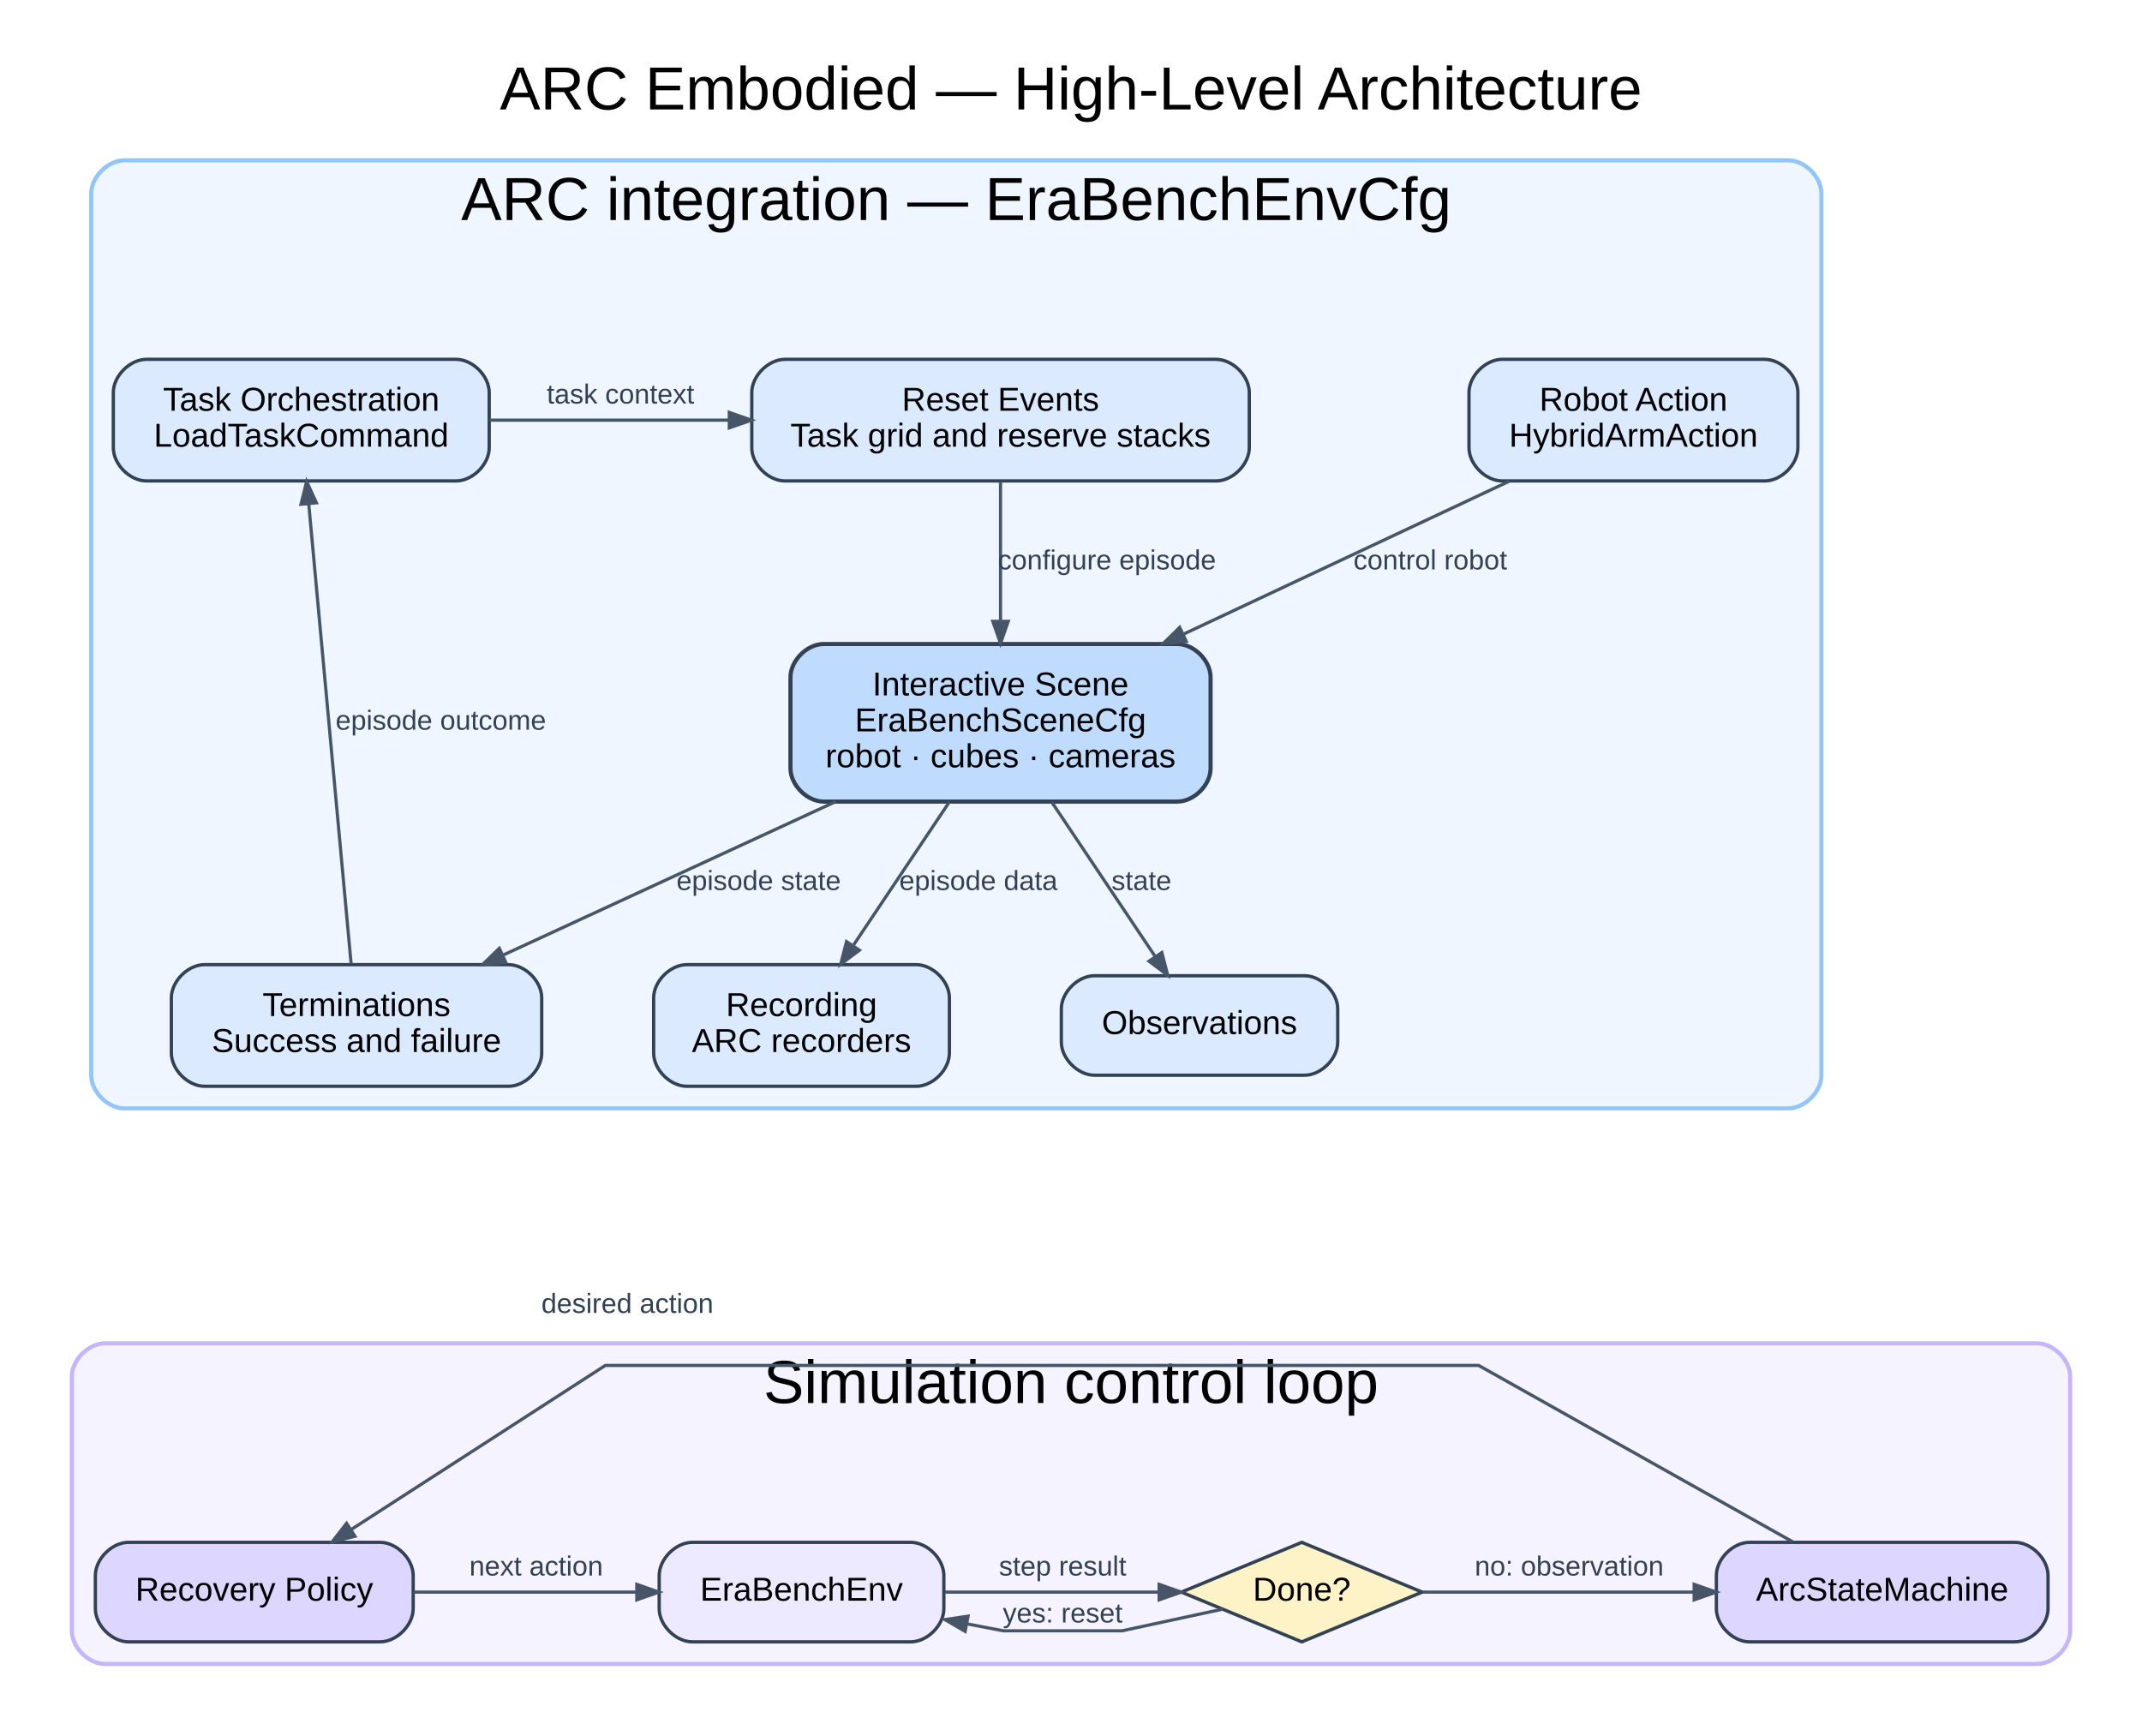
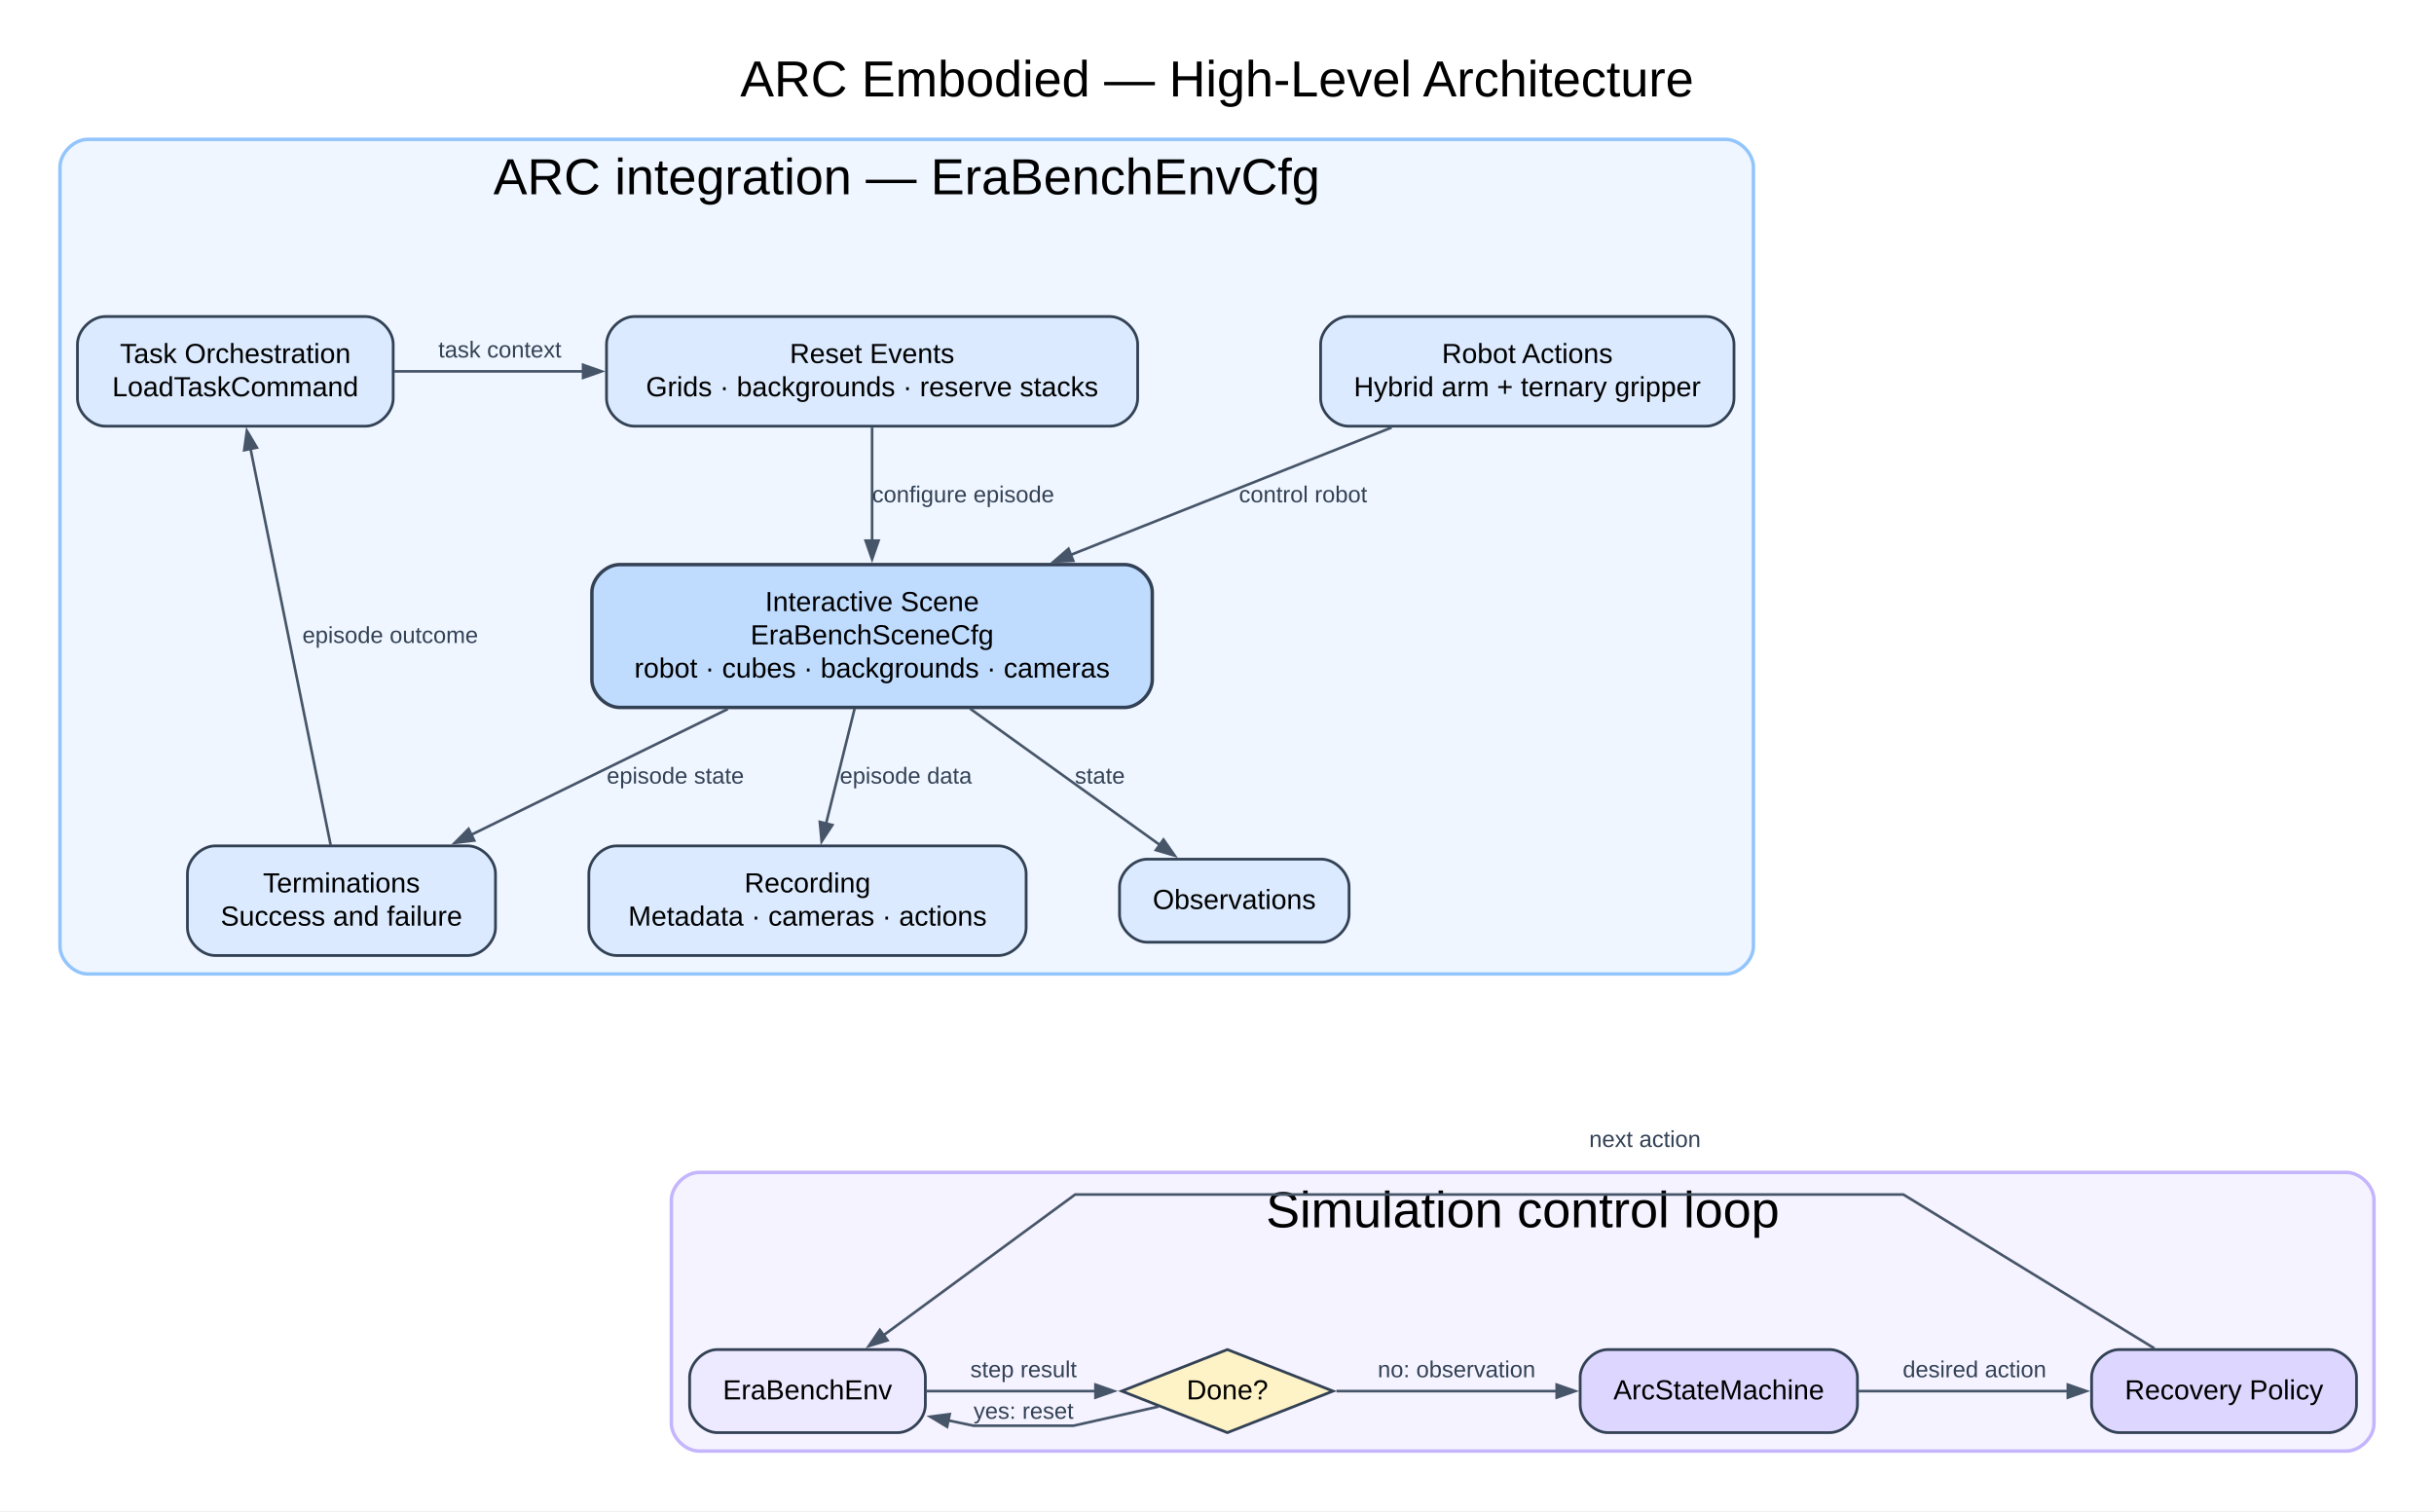
- <svg xmlns="http://www.w3.org/2000/svg" width="775pt" height="628pt" viewBox="0.00 0.00 775.00 628.00">
-   <g id="graph0" class="graph" transform="scale(1 1) rotate(0) translate(18 610)">
-     <polygon fill="white" stroke="transparent" points="-18,18 -18,-610 757,-610 757,18 -18,18" />
-     <text text-anchor="middle" x="369.5" y="-570.4" font-family="Arial" font-size="22.00">ARC Embodied — High-Level Architecture</text>
+ <svg xmlns="http://www.w3.org/2000/svg" width="1055pt" height="655pt" viewBox="0.00 0.00 1055.00 655.00">
+   <g id="graph0" class="graph" transform="scale(1 1) rotate(0) translate(18 636.96)">
+     <polygon fill="white" stroke="none" points="-18,18 -18,-636.96 1037,-636.96 1037,18 -18,18" />
+     <text xml:space="preserve" text-anchor="middle" x="509.5" y="-595.16" font-family="Arial" font-size="22.00">ARC Embodied — High-Level Architecture</text>
    <g id="clust1" class="cluster">
-       <path fill="#eff6ff" stroke="#93c5fd" stroke-width="1.5" d="M27,-209C27,-209 629,-209 629,-209 635,-209 641,-215 641,-221 641,-221 641,-540 641,-540 641,-546 635,-552 629,-552 629,-552 27,-552 27,-552 21,-552 15,-546 15,-540 15,-540 15,-221 15,-221 15,-215 21,-209 27,-209" />
-       <text text-anchor="middle" x="328" y="-530.4" font-family="Arial" font-size="22.00">ARC integration — EraBenchEnvCfg</text>
+       <path fill="#eff6ff" stroke="#93c5fd" stroke-width="1.5" d="M20,-214.8C20,-214.8 730,-214.8 730,-214.8 736,-214.8 742,-220.8 742,-226.8 742,-226.8 742,-564.56 742,-564.56 742,-570.56 736,-576.56 730,-576.56 730,-576.56 20,-576.56 20,-576.56 14,-576.56 8,-570.56 8,-564.56 8,-564.56 8,-226.8 8,-226.8 8,-220.8 14,-214.8 20,-214.8" />
+       <text xml:space="preserve" text-anchor="middle" x="375" y="-552.76" font-family="Arial" font-size="22.00">ARC integration — EraBenchEnvCfg</text>
    </g>
    <g id="clust4" class="cluster">
-       <path fill="#f5f3ff" stroke="#c4b5fd" stroke-width="1.5" d="M20,-8C20,-8 719,-8 719,-8 725,-8 731,-14 731,-20 731,-20 731,-112 731,-112 731,-118 725,-124 719,-124 719,-124 20,-124 20,-124 14,-124 8,-118 8,-112 8,-112 8,-20 8,-20 8,-14 14,-8 20,-8" />
-       <text text-anchor="middle" x="369.5" y="-102.4" font-family="Arial" font-size="22.00">Simulation control loop</text>
+       <path fill="#f5f3ff" stroke="#c4b5fd" stroke-width="1.5" d="M285,-8C285,-8 999,-8 999,-8 1005,-8 1011,-14 1011,-20 1011,-20 1011,-116.8 1011,-116.8 1011,-122.8 1005,-128.8 999,-128.8 999,-128.8 285,-128.8 285,-128.8 279,-128.8 273,-122.8 273,-116.8 273,-116.8 273,-20 273,-20 273,-14 279,-8 285,-8" />
+       <text xml:space="preserve" text-anchor="middle" x="642" y="-105" font-family="Arial" font-size="22.00">Simulation control loop</text>
    </g>
    <g id="node1" class="node">
-       <path fill="#dbeafe" stroke="#334155" stroke-width="1.2" d="M620.5,-480C620.5,-480 525.5,-480 525.5,-480 519.5,-480 513.5,-474 513.5,-468 513.5,-468 513.5,-448 513.5,-448 513.5,-442 519.5,-436 525.5,-436 525.5,-436 620.5,-436 620.5,-436 626.5,-436 632.5,-442 632.5,-448 632.5,-448 632.5,-468 632.5,-468 632.5,-474 626.5,-480 620.5,-480" />
-       <text text-anchor="middle" x="573" y="-461.4" font-family="Arial" font-size="12.00">Robot Action</text>
-       <text text-anchor="middle" x="573" y="-448.4" font-family="Arial" font-size="12.00">HybridArmAction</text>
+       <path fill="#dbeafe" stroke="#334155" stroke-width="1.2" d="M721.59,-499.76C721.59,-499.76 566.41,-499.76 566.41,-499.76 560.41,-499.76 554.41,-493.76 554.41,-487.76 554.41,-487.76 554.41,-464.24 554.41,-464.24 554.41,-458.24 560.41,-452.24 566.41,-452.24 566.41,-452.24 721.59,-452.24 721.59,-452.24 727.59,-452.24 733.59,-458.24 733.59,-464.24 733.59,-464.24 733.59,-487.76 733.59,-487.76 733.59,-493.76 727.59,-499.76 721.59,-499.76" />
+       <text xml:space="preserve" text-anchor="middle" x="644" y="-479.6" font-family="Arial" font-size="12.00">Robot Actions</text>
+       <text xml:space="preserve" text-anchor="middle" x="644" y="-465.2" font-family="Arial" font-size="12.00">Hybrid arm + ternary gripper</text>
    </g>
    <g id="node7" class="node">
-       <path fill="#bfdbfe" stroke="#334155" stroke-width="1.5" d="M408,-377C408,-377 280,-377 280,-377 274,-377 268,-371 268,-365 268,-365 268,-332 268,-332 268,-326 274,-320 280,-320 280,-320 408,-320 408,-320 414,-320 420,-326 420,-332 420,-332 420,-365 420,-365 420,-371 414,-377 408,-377" />
-       <text text-anchor="middle" x="344" y="-358.4" font-family="Arial" font-size="12.00">Interactive Scene</text>
-       <text text-anchor="middle" x="344" y="-345.4" font-family="Arial" font-size="12.00">EraBenchSceneCfg</text>
-       <text text-anchor="middle" x="344" y="-332.4" font-family="Arial" font-size="12.00">robot · cubes · cameras</text>
+       <path fill="#bfdbfe" stroke="#334155" stroke-width="1.5" d="M469.45,-392.24C469.45,-392.24 250.55,-392.24 250.55,-392.24 244.55,-392.24 238.55,-386.24 238.55,-380.24 238.55,-380.24 238.55,-342.32 238.55,-342.32 238.55,-336.32 244.55,-330.32 250.55,-330.32 250.55,-330.32 469.45,-330.32 469.45,-330.32 475.45,-330.32 481.45,-336.32 481.45,-342.32 481.45,-342.32 481.45,-380.24 481.45,-380.24 481.45,-386.24 475.45,-392.24 469.45,-392.24" />
+       <text xml:space="preserve" text-anchor="middle" x="360" y="-372.08" font-family="Arial" font-size="12.00">Interactive Scene</text>
+       <text xml:space="preserve" text-anchor="middle" x="360" y="-357.68" font-family="Arial" font-size="12.00">EraBenchSceneCfg</text>
+       <text xml:space="preserve" text-anchor="middle" x="360" y="-343.28" font-family="Arial" font-size="12.00">robot · cubes · backgrounds · cameras</text>
    </g>
    <g id="edge4" class="edge">
-       <path fill="none" stroke="#475569" stroke-width="1.15" d="M528.03,-435.89C494.45,-420.13 448.03,-398.33 410.21,-380.58" />
-       <polygon fill="#475569" stroke="#475569" stroke-width="1.15" points="411.2,-377.95 402.76,-377.09 408.82,-383.02 411.2,-377.95" />
-       <text text-anchor="middle" x="499.5" y="-404" font-family="Arial" font-size="10.00" fill="#334155">control robot</text>
+       <path fill="none" stroke="#475569" stroke-width="1.15" d="M585.16,-451.64C544.94,-435.68 491,-414.27 445.99,-396.41" />
+       <polygon fill="#475569" stroke="#475569" stroke-width="1.15" points="447.2,-393.88 438.73,-393.53 445.13,-399.08 447.2,-393.88" />
+       <text xml:space="preserve" text-anchor="middle" x="546.8" y="-419.24" font-family="Arial" font-size="10.00" fill="#334155">control robot</text>
    </g>
    <g id="node2" class="node">
-       <path fill="#dbeafe" stroke="#334155" stroke-width="1.2" d="M147,-480C147,-480 35,-480 35,-480 29,-480 23,-474 23,-468 23,-468 23,-448 23,-448 23,-442 29,-436 35,-436 35,-436 147,-436 147,-436 153,-436 159,-442 159,-448 159,-448 159,-468 159,-468 159,-474 153,-480 147,-480" />
-       <text text-anchor="middle" x="91" y="-461.4" font-family="Arial" font-size="12.00">Task Orchestration</text>
-       <text text-anchor="middle" x="91" y="-448.4" font-family="Arial" font-size="12.00">LoadTaskCommand</text>
+       <path fill="#dbeafe" stroke="#334155" stroke-width="1.2" d="M140.43,-499.76C140.43,-499.76 27.57,-499.76 27.57,-499.76 21.57,-499.76 15.57,-493.76 15.57,-487.76 15.57,-487.76 15.57,-464.24 15.57,-464.24 15.57,-458.24 21.57,-452.24 27.57,-452.24 27.57,-452.24 140.43,-452.24 140.43,-452.24 146.43,-452.24 152.43,-458.24 152.43,-464.24 152.43,-464.24 152.43,-487.76 152.43,-487.76 152.43,-493.76 146.43,-499.76 140.43,-499.76" />
+       <text xml:space="preserve" text-anchor="middle" x="84" y="-479.6" font-family="Arial" font-size="12.00">Task Orchestration</text>
+       <text xml:space="preserve" text-anchor="middle" x="84" y="-465.2" font-family="Arial" font-size="12.00">LoadTaskCommand</text>
    </g>
    <g id="node3" class="node">
-       <path fill="#dbeafe" stroke="#334155" stroke-width="1.2" d="M422,-480C422,-480 266,-480 266,-480 260,-480 254,-474 254,-468 254,-468 254,-448 254,-448 254,-442 260,-436 266,-436 266,-436 422,-436 422,-436 428,-436 434,-442 434,-448 434,-448 434,-468 434,-468 434,-474 428,-480 422,-480" />
-       <text text-anchor="middle" x="344" y="-461.4" font-family="Arial" font-size="12.00">Reset Events</text>
-       <text text-anchor="middle" x="344" y="-448.4" font-family="Arial" font-size="12.00">Task grid and reserve stacks</text>
+       <path fill="#dbeafe" stroke="#334155" stroke-width="1.2" d="M463.11,-499.76C463.11,-499.76 256.89,-499.76 256.89,-499.76 250.89,-499.76 244.89,-493.76 244.89,-487.76 244.89,-487.76 244.89,-464.24 244.89,-464.24 244.89,-458.24 250.89,-452.24 256.89,-452.24 256.89,-452.24 463.11,-452.24 463.11,-452.24 469.11,-452.24 475.11,-458.24 475.11,-464.24 475.11,-464.24 475.11,-487.76 475.11,-487.76 475.11,-493.76 469.11,-499.76 463.11,-499.76" />
+       <text xml:space="preserve" text-anchor="middle" x="360" y="-479.6" font-family="Arial" font-size="12.00">Reset Events</text>
+       <text xml:space="preserve" text-anchor="middle" x="360" y="-465.2" font-family="Arial" font-size="12.00">Grids · backgrounds · reserve stacks</text>
    </g>
    <g id="edge1" class="edge">
-       <path fill="none" stroke="#475569" stroke-width="1.15" d="M159.13,-458C185.75,-458 216.79,-458 245.75,-458" />
-       <polygon fill="#475569" stroke="#475569" stroke-width="1.15" points="245.86,-460.8 253.86,-458 245.86,-455.2 245.86,-460.8" />
-       <text text-anchor="middle" x="206.5" y="-464" font-family="Arial" font-size="10.00" fill="#334155">task context</text>
+       <path fill="none" stroke="#475569" stroke-width="1.15" d="M152.93,-476C177.82,-476 206.75,-476 234.95,-476" />
+       <polygon fill="#475569" stroke="#475569" stroke-width="1.15" points="234.74,-478.8 242.74,-476 234.74,-473.2 234.74,-478.8" />
+       <text xml:space="preserve" text-anchor="middle" x="198.66" y="-482" font-family="Arial" font-size="10.00" fill="#334155">task context</text>
    </g>
    <g id="edge3" class="edge">
-       <path fill="none" stroke="#475569" stroke-width="1.15" d="M344,-435.76C344,-421.48 344,-402.31 344,-385.66" />
-       <polygon fill="#475569" stroke="#475569" stroke-width="1.15" points="346.8,-385.22 344,-377.22 341.2,-385.22 346.8,-385.22" />
-       <text text-anchor="middle" x="382.5" y="-404" font-family="Arial" font-size="10.00" fill="#334155">configure episode</text>
+       <path fill="none" stroke="#475569" stroke-width="1.15" d="M360,-451.64C360,-437.41 360,-418.85 360,-402.33" />
+       <polygon fill="#475569" stroke="#475569" stroke-width="1.15" points="362.8,-402.63 360,-394.63 357.2,-402.63 362.8,-402.63" />
+       <text xml:space="preserve" text-anchor="middle" x="399.47" y="-419.24" font-family="Arial" font-size="10.00" fill="#334155">configure episode</text>
    </g>
    <g id="node4" class="node">
-       <path fill="#dbeafe" stroke="#334155" stroke-width="1.2" d="M454,-257C454,-257 378,-257 378,-257 372,-257 366,-251 366,-245 366,-245 366,-233 366,-233 366,-227 372,-221 378,-221 378,-221 454,-221 454,-221 460,-221 466,-227 466,-233 466,-233 466,-245 466,-245 466,-251 460,-257 454,-257" />
-       <text text-anchor="middle" x="416" y="-235.9" font-family="Arial" font-size="12.00">Observations</text>
+       <path fill="#dbeafe" stroke="#334155" stroke-width="1.2" d="M554.75,-264.56C554.75,-264.56 479.25,-264.56 479.25,-264.56 473.25,-264.56 467.25,-258.56 467.25,-252.56 467.25,-252.56 467.25,-240.56 467.25,-240.56 467.25,-234.56 473.25,-228.56 479.25,-228.56 479.25,-228.56 554.75,-228.56 554.75,-228.56 560.75,-228.56 566.75,-234.56 566.75,-240.56 566.75,-240.56 566.75,-252.56 566.75,-252.56 566.75,-258.56 560.75,-264.56 554.75,-264.56" />
+       <text xml:space="preserve" text-anchor="middle" x="517" y="-242.96" font-family="Arial" font-size="12.00">Observations</text>
    </g>
    <g id="node8" class="node">
-       <path fill="#ede9fe" stroke="#334155" stroke-width="1.2" d="M311.5,-52C311.5,-52 232.5,-52 232.5,-52 226.5,-52 220.5,-46 220.5,-40 220.5,-40 220.5,-28 220.5,-28 220.5,-22 226.5,-16 232.5,-16 232.5,-16 311.5,-16 311.5,-16 317.5,-16 323.5,-22 323.5,-28 323.5,-28 323.5,-40 323.5,-40 323.5,-46 317.5,-52 311.5,-52" />
-       <text text-anchor="middle" x="272" y="-30.9" font-family="Arial" font-size="12.00">EraBenchEnv</text>
+       <path fill="#ede9fe" stroke="#334155" stroke-width="1.2" d="M371.09,-52C371.09,-52 292.91,-52 292.91,-52 286.91,-52 280.91,-46 280.91,-40 280.91,-40 280.91,-28 280.91,-28 280.91,-22 286.91,-16 292.91,-16 292.91,-16 371.09,-16 371.09,-16 377.09,-16 383.09,-22 383.09,-28 383.09,-28 383.09,-40 383.09,-40 383.09,-46 377.09,-52 371.09,-52" />
+       <text xml:space="preserve" text-anchor="middle" x="332" y="-30.4" font-family="Arial" font-size="12.00">EraBenchEnv</text>
    </g>
    <g id="node5" class="node">
-       <path fill="#dbeafe" stroke="#334155" stroke-width="1.2" d="M166,-261C166,-261 56,-261 56,-261 50,-261 44,-255 44,-249 44,-249 44,-229 44,-229 44,-223 50,-217 56,-217 56,-217 166,-217 166,-217 172,-217 178,-223 178,-229 178,-229 178,-249 178,-249 178,-255 172,-261 166,-261" />
-       <text text-anchor="middle" x="111" y="-242.4" font-family="Arial" font-size="12.00">Terminations</text>
-       <text text-anchor="middle" x="111" y="-229.4" font-family="Arial" font-size="12.00">Success and failure</text>
+       <path fill="#dbeafe" stroke="#334155" stroke-width="1.2" d="M184.76,-270.32C184.76,-270.32 75.24,-270.32 75.24,-270.32 69.24,-270.32 63.24,-264.32 63.24,-258.32 63.24,-258.32 63.24,-234.8 63.24,-234.8 63.24,-228.8 69.24,-222.8 75.24,-222.8 75.24,-222.8 184.76,-222.8 184.76,-222.8 190.76,-222.8 196.76,-228.8 196.76,-234.8 196.76,-234.8 196.76,-258.32 196.76,-258.32 196.76,-264.32 190.76,-270.32 184.76,-270.32" />
+       <text xml:space="preserve" text-anchor="middle" x="130" y="-250.16" font-family="Arial" font-size="12.00">Terminations</text>
+       <text xml:space="preserve" text-anchor="middle" x="130" y="-235.76" font-family="Arial" font-size="12.00">Success and failure</text>
    </g>
    <g id="edge7" class="edge">
-       <path fill="none" stroke="#475569" stroke-width="1.15" d="M109.04,-261.29C105.44,-300.33 97.78,-383.42 93.7,-427.74" />
-       <polygon fill="#475569" stroke="#475569" stroke-width="1.15" points="90.9,-427.57 92.95,-435.8 96.48,-428.09 90.9,-427.57" />
-       <text text-anchor="middle" x="141.5" y="-346" font-family="Arial" font-size="10.00" fill="#334155">episode outcome</text>
+       <path fill="none" stroke="#475569" stroke-width="1.15" d="M125.32,-270.68C117.08,-311.42 99.96,-396.08 90.55,-442.62" />
+       <polygon fill="#475569" stroke="#475569" stroke-width="1.15" points="87.85,-441.84 89.01,-450.23 93.34,-442.95 87.85,-441.84" />
+       <text xml:space="preserve" text-anchor="middle" x="151.15" y="-358.28" font-family="Arial" font-size="10.00" fill="#334155">episode outcome</text>
    </g>
    <g id="node6" class="node">
-       <path fill="#dbeafe" stroke="#334155" stroke-width="1.2" d="M313.5,-261C313.5,-261 230.5,-261 230.5,-261 224.5,-261 218.5,-255 218.5,-249 218.5,-249 218.5,-229 218.5,-229 218.5,-223 224.5,-217 230.5,-217 230.5,-217 313.5,-217 313.5,-217 319.5,-217 325.5,-223 325.5,-229 325.5,-229 325.5,-249 325.5,-249 325.5,-255 319.5,-261 313.5,-261" />
-       <text text-anchor="middle" x="272" y="-242.4" font-family="Arial" font-size="12.00">Recording</text>
-       <text text-anchor="middle" x="272" y="-229.4" font-family="Arial" font-size="12.00">ARC recorders</text>
+       <path fill="#dbeafe" stroke="#334155" stroke-width="1.2" d="M414.77,-270.32C414.77,-270.32 249.23,-270.32 249.23,-270.32 243.23,-270.32 237.23,-264.32 237.23,-258.32 237.23,-258.32 237.23,-234.8 237.23,-234.8 237.23,-228.8 243.23,-222.8 249.23,-222.8 249.23,-222.8 414.77,-222.8 414.77,-222.8 420.77,-222.8 426.77,-228.8 426.77,-234.8 426.77,-234.8 426.77,-258.32 426.77,-258.32 426.77,-264.32 420.77,-270.32 414.77,-270.32" />
+       <text xml:space="preserve" text-anchor="middle" x="332" y="-250.16" font-family="Arial" font-size="12.00">Recording</text>
+       <text xml:space="preserve" text-anchor="middle" x="332" y="-235.76" font-family="Arial" font-size="12.00">Metadata · cameras · actions</text>
    </g>
    <g id="edge5" class="edge">
-       <path fill="none" stroke="#475569" stroke-width="1.15" d="M362.54,-319.82C374.14,-302.51 388.92,-280.44 400,-263.89" />
-       <polygon fill="#475569" stroke="#475569" stroke-width="1.15" points="402.37,-265.38 404.5,-257.17 397.72,-262.26 402.37,-265.38" />
-       <text text-anchor="middle" x="395" y="-288" font-family="Arial" font-size="10.00" fill="#334155">state</text>
+       <path fill="none" stroke="#475569" stroke-width="1.15" d="M402.49,-329.78C428.43,-311.15 461.08,-287.71 484.87,-270.63" />
+       <polygon fill="#475569" stroke="#475569" stroke-width="1.15" points="486.3,-273.05 491.16,-266.11 483.03,-268.5 486.3,-273.05" />
+       <text xml:space="preserve" text-anchor="middle" x="458.74" y="-297.32" font-family="Arial" font-size="10.00" fill="#334155">state</text>
    </g>
    <g id="edge6" class="edge">
-       <path fill="none" stroke="#475569" stroke-width="1.15" d="M284.3,-319.96C247.16,-302.82 199.84,-280.99 164.03,-264.46" />
-       <polygon fill="#475569" stroke="#475569" stroke-width="1.15" points="165,-261.83 156.57,-261.02 162.66,-266.92 165,-261.83" />
-       <text text-anchor="middle" x="256.5" y="-288" font-family="Arial" font-size="10.00" fill="#334155">episode state</text>
+       <path fill="none" stroke="#475569" stroke-width="1.15" d="M297.46,-329.63C262.63,-312.56 219.63,-291.49 185.93,-274.97" />
+       <polygon fill="#475569" stroke="#475569" stroke-width="1.15" points="187.55,-272.65 179.13,-271.64 185.09,-277.67 187.55,-272.65" />
+       <text xml:space="preserve" text-anchor="middle" x="274.74" y="-297.32" font-family="Arial" font-size="10.00" fill="#334155">episode state</text>
    </g>
    <g id="edge8" class="edge">
-       <path fill="none" stroke="#475569" stroke-width="1.15" d="M325.46,-319.82C314.84,-303.96 301.54,-284.1 290.86,-268.16" />
-       <polygon fill="#475569" stroke="#475569" stroke-width="1.15" points="292.94,-266.23 286.16,-261.14 288.28,-269.35 292.94,-266.23" />
-       <text text-anchor="middle" x="336" y="-288" font-family="Arial" font-size="10.00" fill="#334155">episode data</text>
+       <path fill="none" stroke="#475569" stroke-width="1.15" d="M352.42,-329.78C348.59,-314.33 343.93,-295.59 340.03,-279.89" />
+       <polygon fill="#475569" stroke="#475569" stroke-width="1.15" points="342.78,-279.35 338.14,-272.26 337.35,-280.7 342.78,-279.35" />
+       <text xml:space="preserve" text-anchor="middle" x="374.64" y="-297.32" font-family="Arial" font-size="10.00" fill="#334155">episode data</text>
    </g>
    <g id="node9" class="node">
-       <polygon fill="#fef3c7" stroke="#334155" stroke-width="1.2" points="453,-52 409.44,-34 453,-16 496.56,-34 453,-52" />
-       <text text-anchor="middle" x="453" y="-30.9" font-family="Arial" font-size="12.00">Done?</text>
+       <polygon fill="#fef3c7" stroke="#334155" stroke-width="1.2" points="514,-52 468.21,-34 514,-16 559.79,-34 514,-52" />
+       <text xml:space="preserve" text-anchor="middle" x="514" y="-30.4" font-family="Arial" font-size="12.00">Done?</text>
    </g>
    <g id="edge9" class="edge">
-       <path fill="none" stroke="#475569" stroke-width="1.15" d="M323.87,-34C348.18,-34 377.06,-34 401.34,-34" />
-       <polygon fill="#475569" stroke="#475569" stroke-width="1.15" points="401.39,-36.8 409.39,-34 401.39,-31.2 401.39,-36.8" />
-       <text text-anchor="middle" x="366.49" y="-40" font-family="Arial" font-size="10.00" fill="#334155">step result</text>
+       <path fill="none" stroke="#475569" stroke-width="1.15" d="M383.67,-34C406.57,-34 433.6,-34 457.08,-34" />
+       <polygon fill="#475569" stroke="#475569" stroke-width="1.15" points="456.83,-36.8 464.83,-34 456.83,-31.2 456.83,-36.8" />
+       <text xml:space="preserve" text-anchor="middle" x="425.65" y="-40" font-family="Arial" font-size="10.00" fill="#334155">step result</text>
    </g>
    <g id="edge10" class="edge">
-       <path fill="none" stroke="#475569" stroke-width="1.15" d="M424.29,-27.82C406.88,-24.07 387.99,-20 387.99,-20 387.99,-20 344.99,-20 344.99,-20 344.99,-20 339.8,-21 332.19,-22.45" />
-       <polygon fill="#475569" stroke="#475569" stroke-width="1.15" points="331.2,-19.79 323.88,-24.05 332.26,-25.29 331.2,-19.79" />
-       <text text-anchor="middle" x="366.49" y="-23" font-family="Arial" font-size="10.00" fill="#334155">yes: reset</text>
+       <path fill="none" stroke="#475569" stroke-width="1.15" d="M484.17,-27.29C466.42,-23.3 447.32,-19 447.32,-19 447.32,-19 403.97,-19 403.97,-19 403.97,-19 399.57,-19.92 392.95,-21.3" />
+       <polygon fill="#475569" stroke="#475569" stroke-width="1.15" points="392.51,-18.53 385.24,-22.9 393.65,-24.01 392.51,-18.53" />
+       <text xml:space="preserve" text-anchor="middle" x="425.65" y="-22" font-family="Arial" font-size="10.00" fill="#334155">yes: reset</text>
    </g>
    <g id="node10" class="node">
-       <path fill="#ddd6fe" stroke="#334155" stroke-width="1.2" d="M711,-52C711,-52 615,-52 615,-52 609,-52 603,-46 603,-40 603,-40 603,-28 603,-28 603,-22 609,-16 615,-16 615,-16 711,-16 711,-16 717,-16 723,-22 723,-28 723,-28 723,-40 723,-40 723,-46 717,-52 711,-52" />
-       <text text-anchor="middle" x="663" y="-30.9" font-family="Arial" font-size="12.00">ArcStateMachine</text>
+       <path fill="#ddd6fe" stroke="#334155" stroke-width="1.2" d="M775.09,-52C775.09,-52 678.91,-52 678.91,-52 672.91,-52 666.91,-46 666.91,-40 666.91,-40 666.91,-28 666.91,-28 666.91,-22 672.91,-16 678.91,-16 678.91,-16 775.09,-16 775.09,-16 781.09,-16 787.09,-22 787.09,-28 787.09,-28 787.09,-40 787.09,-40 787.09,-46 781.09,-52 775.09,-52" />
+       <text xml:space="preserve" text-anchor="middle" x="727" y="-30.4" font-family="Arial" font-size="12.00">ArcStateMachine</text>
    </g>
    <g id="edge11" class="edge">
-       <path fill="none" stroke="#475569" stroke-width="1.15" d="M496.77,-34C525.14,-34 562.67,-34 594.89,-34" />
-       <polygon fill="#475569" stroke="#475569" stroke-width="1.15" points="594.96,-36.8 602.96,-34 594.96,-31.2 594.96,-36.8" />
-       <text text-anchor="middle" x="549.76" y="-40" font-family="Arial" font-size="10.00" fill="#334155">no: observation</text>
+       <path fill="none" stroke="#475569" stroke-width="1.15" d="M561.27,-34C589.37,-34 625.54,-34 656.91,-34" />
+       <polygon fill="#475569" stroke="#475569" stroke-width="1.15" points="656.74,-36.8 664.74,-34 656.74,-31.2 656.74,-36.8" />
+       <text xml:space="preserve" text-anchor="middle" x="613.35" y="-40" font-family="Arial" font-size="10.00" fill="#334155">no: observation</text>
    </g>
    <g id="node11" class="node">
-       <path fill="#ddd6fe" stroke="#334155" stroke-width="1.2" d="M119.5,-52C119.5,-52 28.5,-52 28.5,-52 22.5,-52 16.5,-46 16.5,-40 16.5,-40 16.5,-28 16.5,-28 16.5,-22 22.5,-16 28.5,-16 28.5,-16 119.5,-16 119.5,-16 125.5,-16 131.5,-22 131.5,-28 131.5,-28 131.5,-40 131.5,-40 131.5,-46 125.5,-52 119.5,-52" />
-       <text text-anchor="middle" x="74" y="-30.9" font-family="Arial" font-size="12.00">Recovery Policy</text>
+       <path fill="#ddd6fe" stroke="#334155" stroke-width="1.2" d="M991.41,-52C991.41,-52 900.59,-52 900.59,-52 894.59,-52 888.59,-46 888.59,-40 888.59,-40 888.59,-28 888.59,-28 888.59,-22 894.59,-16 900.59,-16 900.59,-16 991.41,-16 991.41,-16 997.41,-16 1003.41,-22 1003.41,-28 1003.41,-28 1003.41,-40 1003.41,-40 1003.41,-46 997.41,-52 991.41,-52" />
+       <text xml:space="preserve" text-anchor="middle" x="946" y="-30.4" font-family="Arial" font-size="12.00">Recovery Policy</text>
    </g>
    <g id="edge12" class="edge">
-       <path fill="none" stroke="#475569" stroke-width="1.15" d="M630.6,-52.2C587.59,-76.36 517,-116 517,-116 517,-116 201,-116 201,-116 201,-116 146.59,-80.87 108.99,-56.59" />
-       <polygon fill="#475569" stroke="#475569" stroke-width="1.15" points="110.43,-54.19 102.19,-52.2 107.39,-58.89 110.43,-54.19" />
-       <text text-anchor="middle" x="209" y="-135" font-family="Arial" font-size="10.00" fill="#334155">desired action</text>
+       <path fill="none" stroke="#475569" stroke-width="1.15" d="M787.42,-34C815.63,-34 849.32,-34 878.38,-34" />
+       <polygon fill="#475569" stroke="#475569" stroke-width="1.15" points="878.3,-36.8 886.3,-34 878.3,-31.2 878.3,-36.8" />
+       <text xml:space="preserve" text-anchor="middle" x="837.84" y="-40" font-family="Arial" font-size="10.00" fill="#334155">desired action</text>
    </g>
    <g id="edge13" class="edge">
-       <path fill="none" stroke="#475569" stroke-width="1.15" d="M131.54,-34C156.88,-34 186.65,-34 212.25,-34" />
-       <polygon fill="#475569" stroke="#475569" stroke-width="1.15" points="212.4,-36.8 220.4,-34 212.4,-31.2 212.4,-36.8" />
-       <text text-anchor="middle" x="176" y="-40" font-family="Arial" font-size="10.00" fill="#334155">next action</text>
+       <path fill="none" stroke="#475569" stroke-width="1.15" d="M915.84,-52.49C874.96,-77.55 807,-119.2 807,-119.2 807,-119.2 448,-119.2 448,-119.2 448,-119.2 398.98,-83.2 364.67,-58" />
+       <polygon fill="#475569" stroke="#475569" stroke-width="1.15" points="366.68,-56 358.57,-53.52 363.36,-60.51 366.68,-56" />
+       <text xml:space="preserve" text-anchor="middle" x="695" y="-139.8" font-family="Arial" font-size="10.00" fill="#334155">next action</text>
    </g>
  </g>
</svg>
